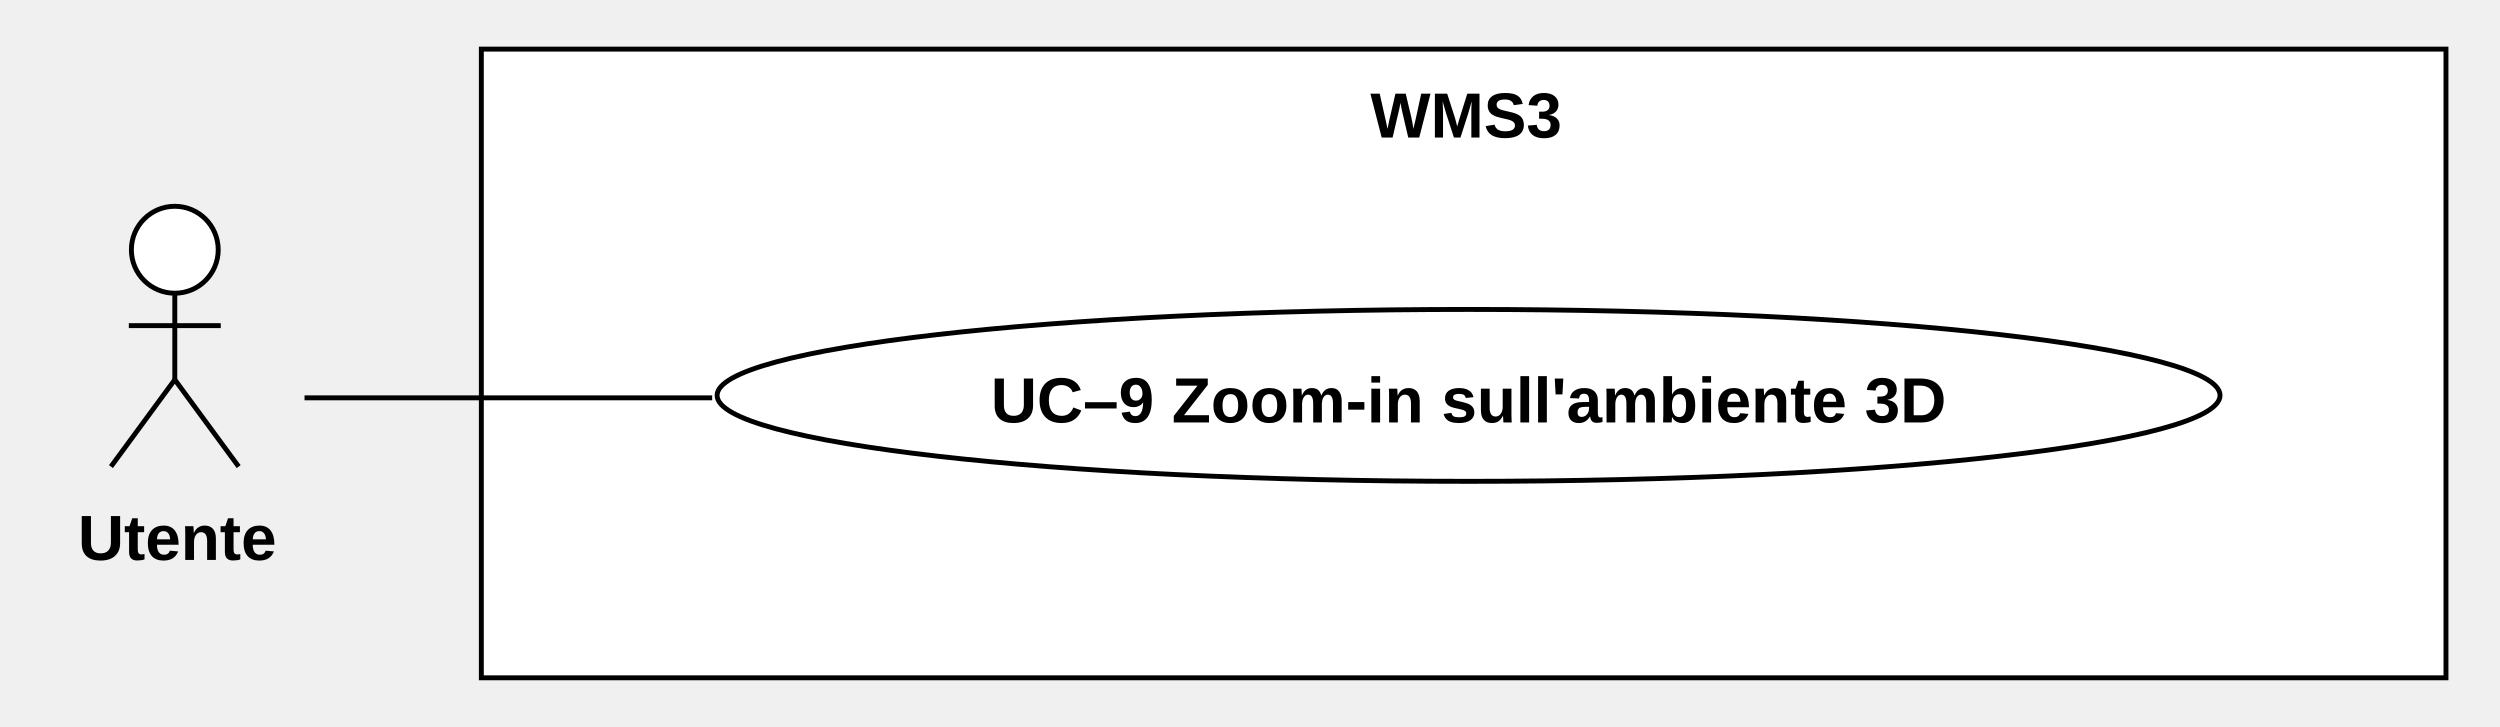
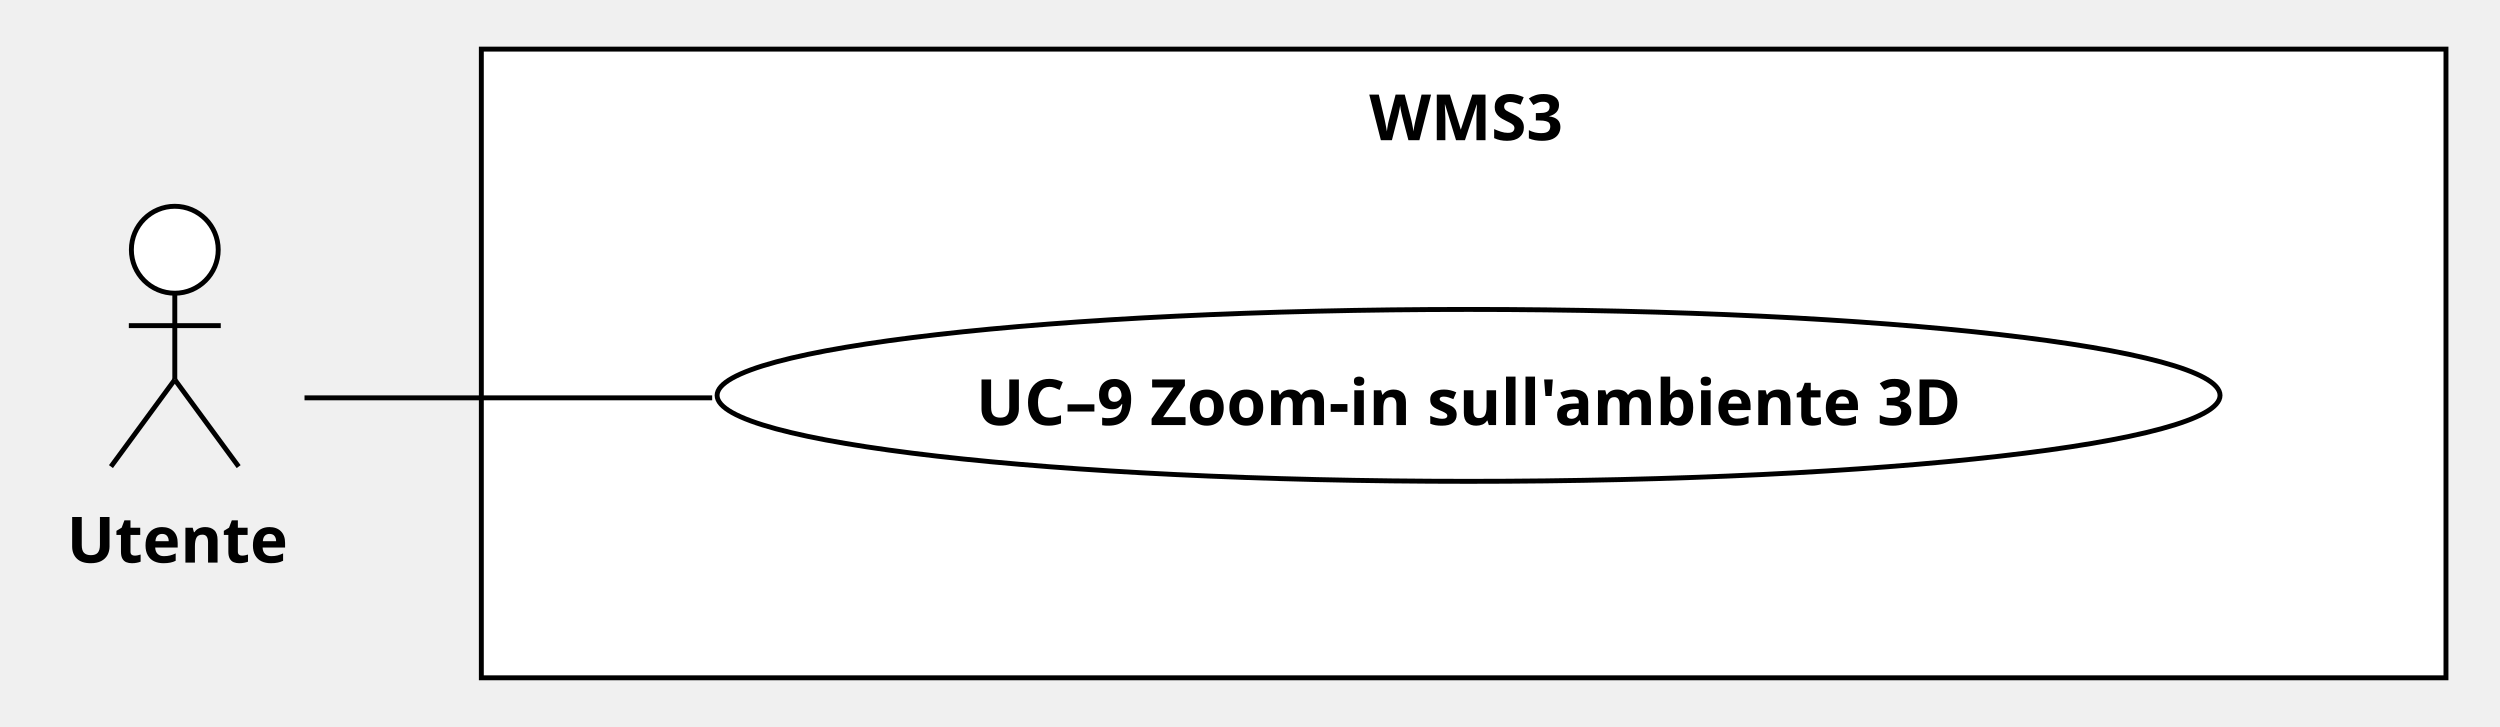
<svg xmlns="http://www.w3.org/2000/svg" version="1.1" width="509" height="148">
  <defs />
  <g>
    <g>
      <rect fill="#ffffff" stroke="none" x="129" y="38" width="400" height="128" transform="matrix(1 0 0 1 -31 -28)" />
    </g>
    <g>
      <path fill="none" stroke="#000000" paint-order="fill stroke markers" d=" M 98 10 L 498 10 L 498 138 L 98 138 L 98 10 Z Z" stroke-miterlimit="10" stroke-dasharray="" />
    </g>
    <g>
      <g>
        <path fill="none" stroke="none" />
-         <text fill="#000000" stroke="none" font-family="Arial" font-size="13px" font-style="normal" font-weight="bold" text-decoration="undefined" x="329.5" y="51.5" text-anchor="middle" dominant-baseline="central" transform="matrix(1 0 0 1 -31 -28)">WMS3</text>
+         <text fill="#000000" stroke="none" font-family="currentFont" font-size="13px" font-style="normal" font-weight="bold" text-decoration="undefined" x="329.5" y="51.5" text-anchor="middle" dominant-baseline="central" transform="matrix(1 0 0 1 -31 -28)">WMS3</text>
      </g>
    </g>
    <g>
      <path fill="#ffffff" stroke="none" paint-order="stroke fill markers" d=" M 26.749 50.85 C 26.749 45.962 30.706 42 35.589 42 C 40.471 42 44.429 45.962 44.429 50.85 C 44.429 55.738 40.471 59.7 35.589 59.7 C 30.706 59.7 26.749 55.738 26.749 50.85 Z" />
    </g>
    <g>
      <path fill="none" stroke="#000000" paint-order="fill stroke markers" d=" M 26.749 50.85 C 26.749 45.962 30.706 42 35.589 42 C 40.471 42 44.429 45.962 44.429 50.85 C 44.429 55.738 40.471 59.7 35.589 59.7 C 30.706 59.7 26.749 55.738 26.749 50.85 Z" stroke-miterlimit="10" stroke-dasharray="" />
    </g>
    <g>
      <path fill="none" stroke="#000000" paint-order="fill stroke markers" d=" M 35.589 59.7 L 35.589 77.3" stroke-miterlimit="10" stroke-dasharray="" />
    </g>
    <g>
      <path fill="none" stroke="#000000" paint-order="fill stroke markers" d=" M 26.229 66.3 L 44.949 66.3" stroke-miterlimit="10" stroke-dasharray="" />
    </g>
    <g>
      <path fill="none" stroke="#000000" paint-order="fill stroke markers" d=" M 35.589 77.3 L 22.589 95" stroke-miterlimit="10" stroke-dasharray="" />
    </g>
    <g>
      <path fill="none" stroke="#000000" paint-order="fill stroke markers" d=" M 35.589 77.3 L 48.589 95" stroke-miterlimit="10" stroke-dasharray="" />
    </g>
    <g>
      <g>
        <path fill="none" stroke="none" />
-         <text fill="#000000" stroke="none" font-family="Arial" font-size="13px" font-style="normal" font-weight="bold" text-decoration="undefined" x="67.089" y="137.5" text-anchor="middle" dominant-baseline="central" transform="matrix(1 0 0 1 -31 -28)">Utente</text>
+         <text fill="#000000" stroke="none" font-family="currentFont" font-size="13px" font-style="normal" font-weight="bold" text-decoration="undefined" x="67.089" y="137.5" text-anchor="middle" dominant-baseline="central" transform="matrix(1 0 0 1 -31 -28)">Utente</text>
      </g>
    </g>
    <g>
      <path fill="#ffffff" stroke="none" paint-order="stroke fill markers" d=" M 146 80.5 C 146 70.835 214.5 63 299 63 C 383.5 63 452 70.835 452 80.5 C 452 90.165 383.5 98 299 98 C 214.5 98 146 90.165 146 80.5 Z" />
    </g>
    <g>
      <path fill="none" stroke="#000000" paint-order="fill stroke markers" d=" M 146 80.5 C 146 70.835 214.5 63 299 63 C 383.5 63 452 70.835 452 80.5 C 452 90.165 383.5 98 299 98 C 214.5 98 146 90.165 146 80.5 Z" stroke-miterlimit="10" stroke-dasharray="" />
    </g>
    <g>
      <g>
        <path fill="none" stroke="none" />
-         <text fill="#000000" stroke="none" font-family="Arial" font-size="13px" font-style="normal" font-weight="bold" text-decoration="undefined" x="330" y="109.5" text-anchor="middle" dominant-baseline="central" transform="matrix(1 0 0 1 -31 -28)">UC–9 Zoom-in sull'ambiente 3D</text>
+         <text fill="#000000" stroke="none" font-family="currentFont" font-size="13px" font-style="normal" font-weight="bold" text-decoration="undefined" x="330" y="109.5" text-anchor="middle" dominant-baseline="central" transform="matrix(1 0 0 1 -31 -28)">UC–9 Zoom-in sull'ambiente 3D</text>
      </g>
    </g>
    <g>
      <path fill="none" stroke="#000000" paint-order="fill stroke markers" d=" M 62 81 L 145 81" stroke-miterlimit="10" stroke-dasharray="" />
    </g>
  </g>
</svg>
